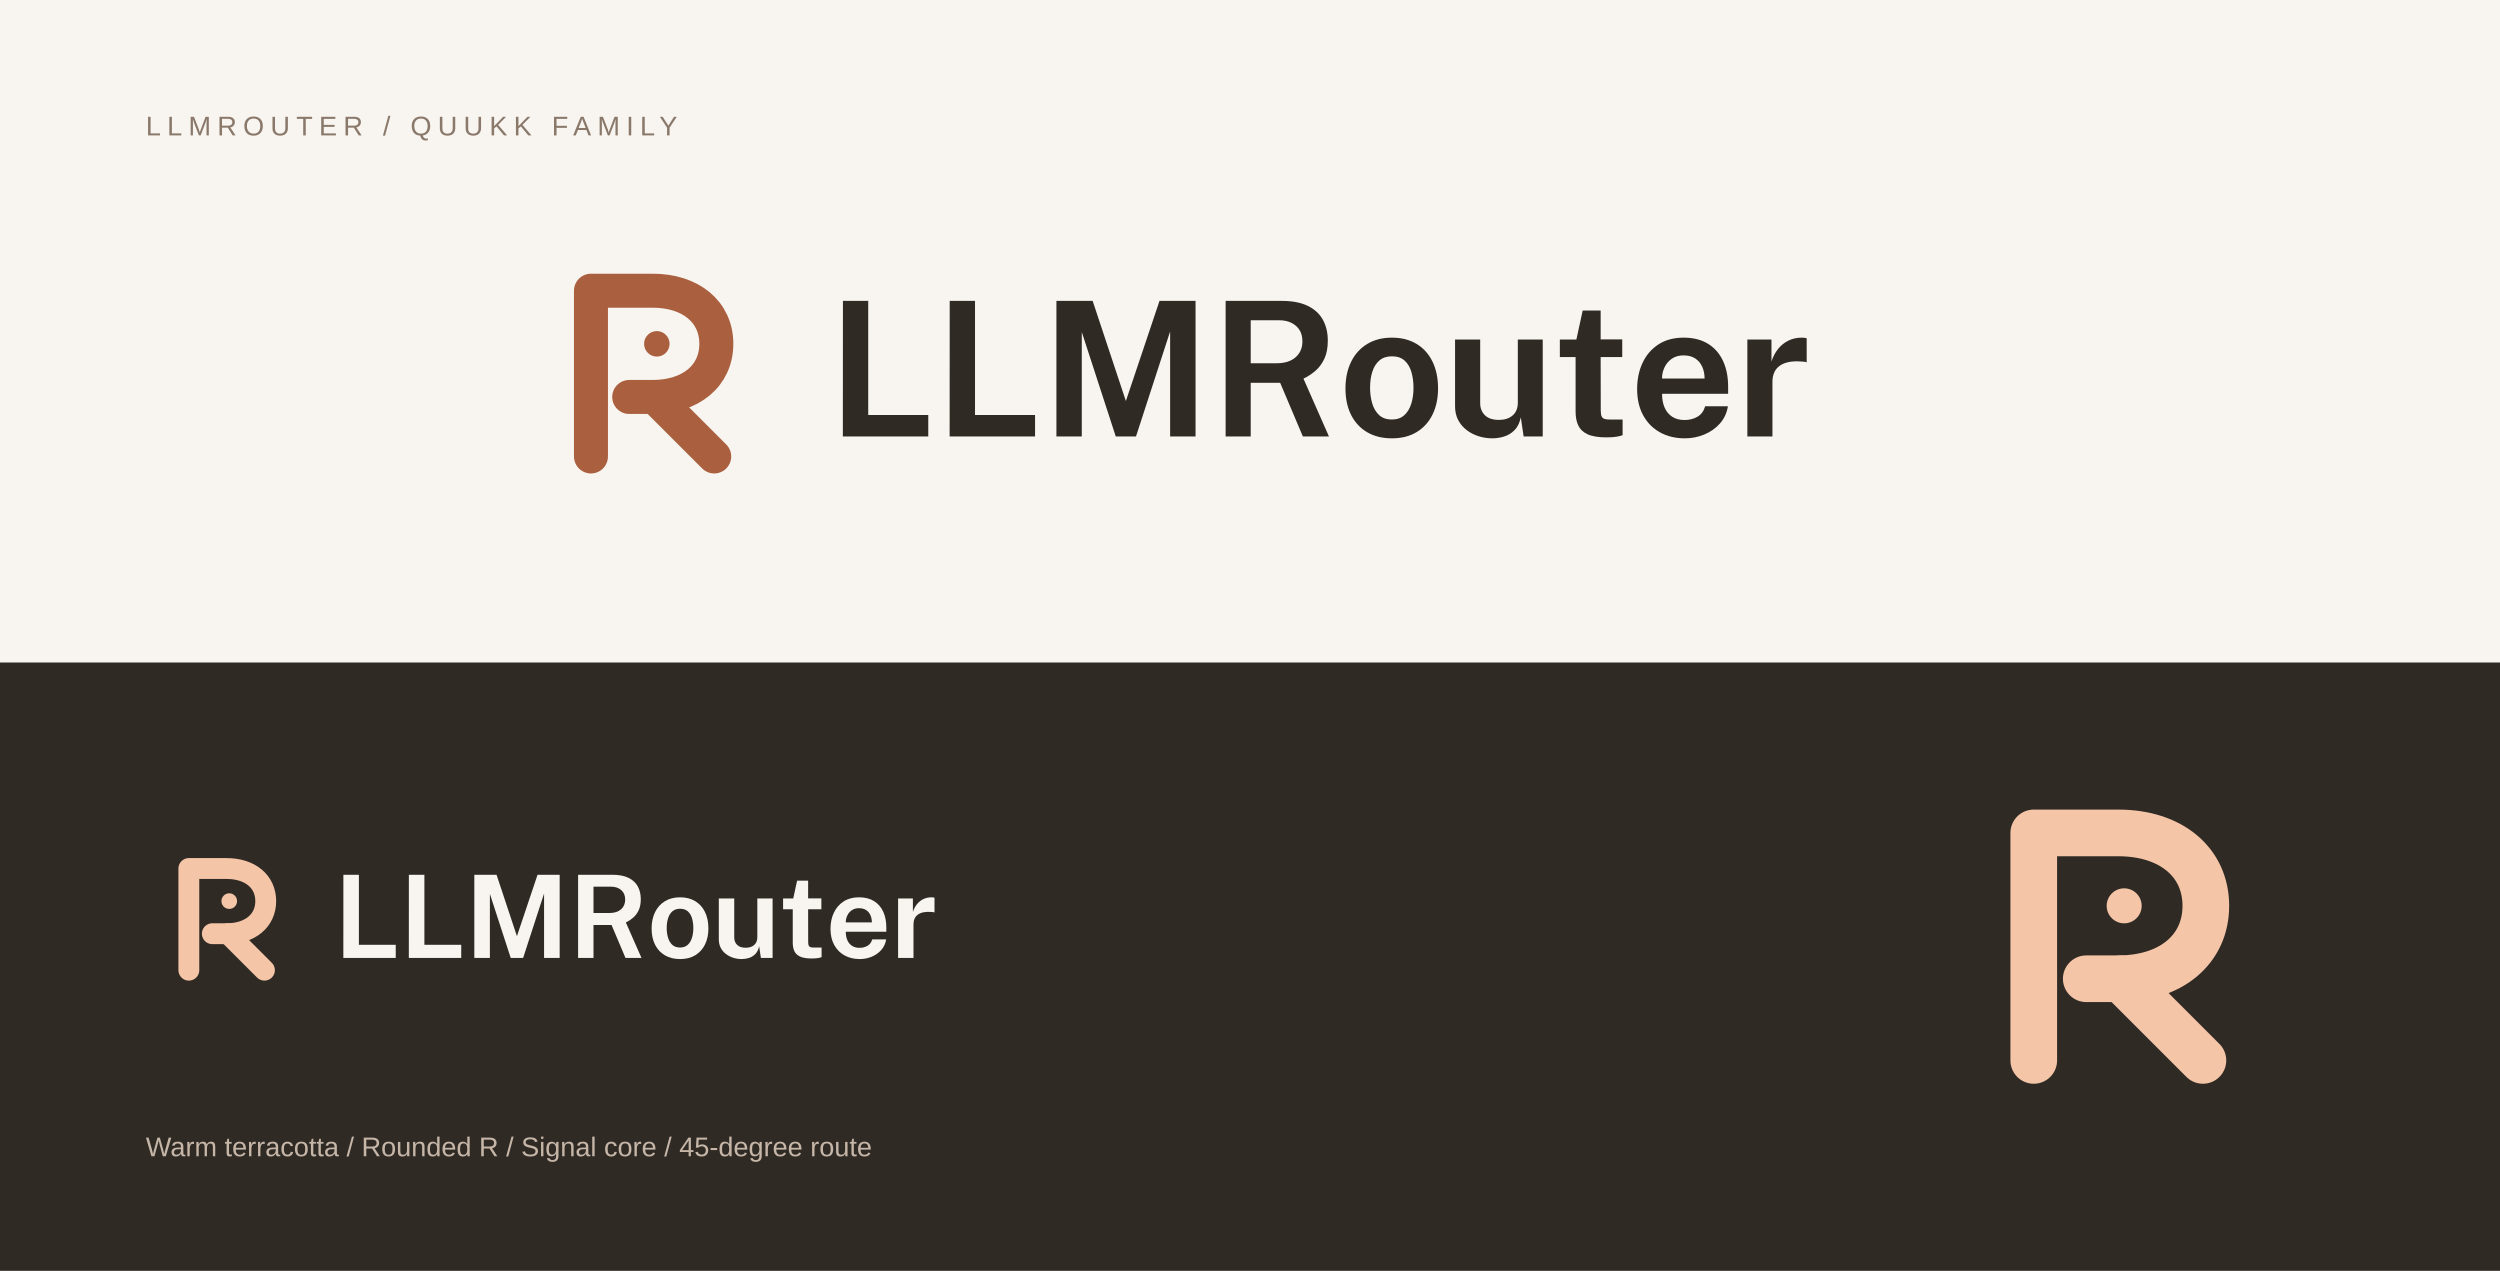
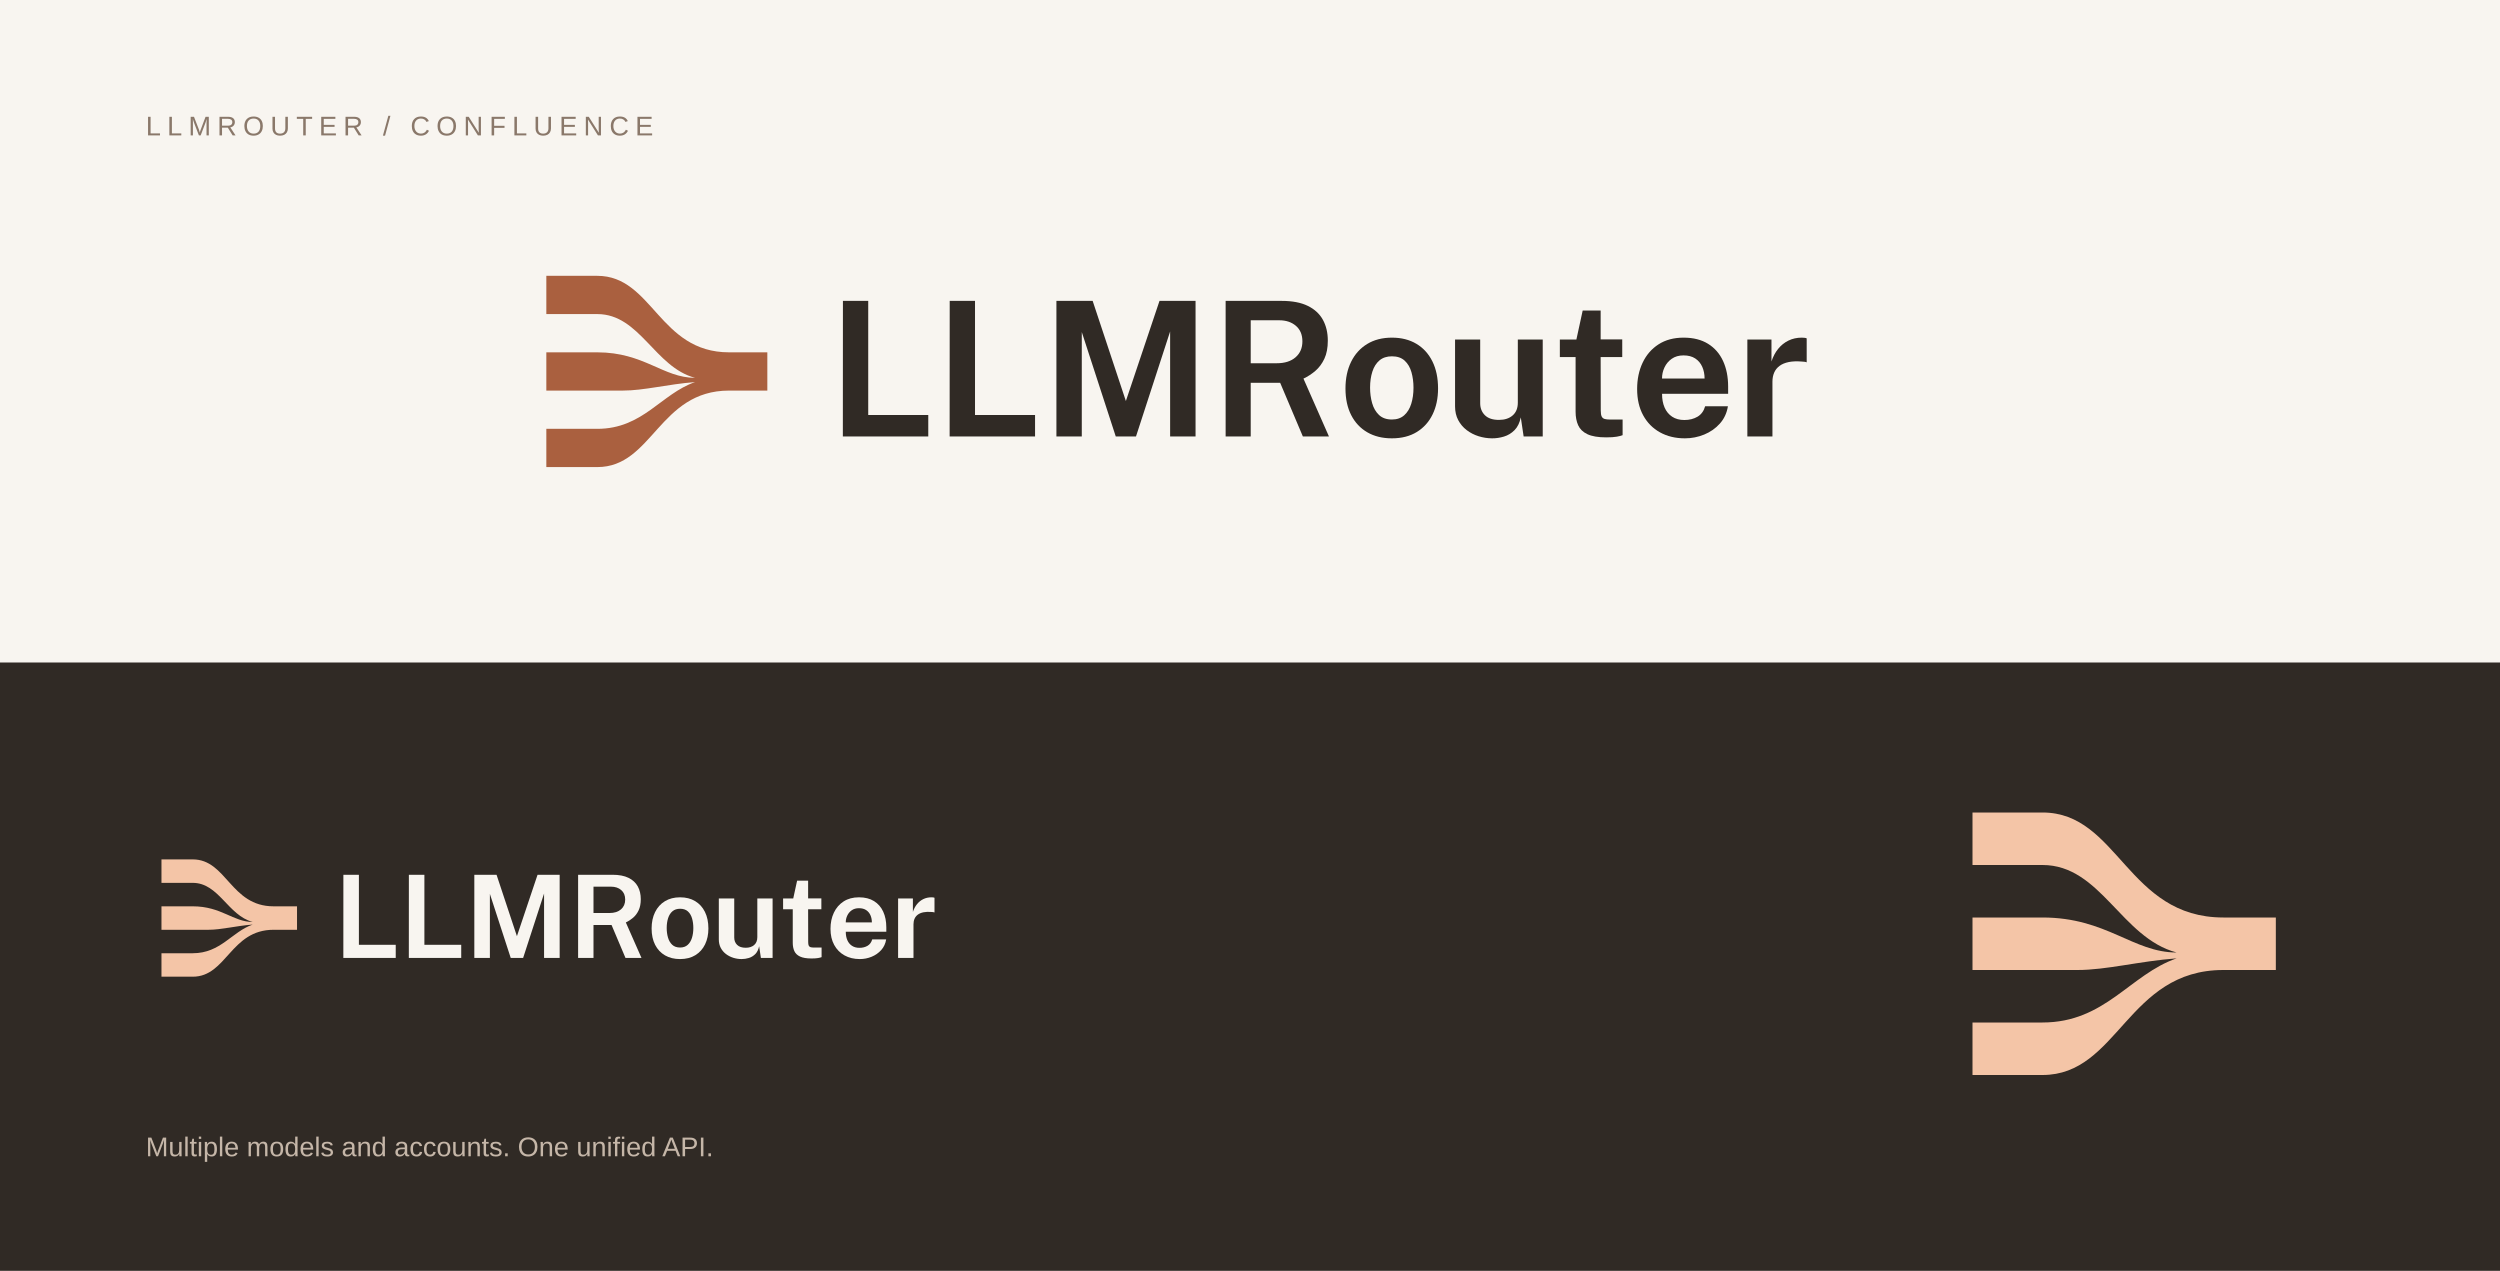
<svg xmlns="http://www.w3.org/2000/svg" viewBox="0 0 1200 610">
  <rect width="1200" height="610" fill="#F8F5F0" />
-   <text x="70" y="65" fill="#8A786A" font-family="Arial" font-size="13" letter-spacing="3">LLMROUTER / QUUKK FAMILY</text>
+   <text x="70" y="65" fill="#8A786A" font-family="Arial" font-size="13" letter-spacing="3">LLMROUTER / CONFLUENCE</text>
  <g transform="translate(250 112) scale(1.5)">
-     <g transform="scale(.34)" color="#AA603F">
-       <g fill="none" stroke="currentColor" stroke-width="32" stroke-linecap="round" stroke-linejoin="round">
-         <path d="M66 210V54H124C160 54 184 74 184 104S160 154 124 154H102" />
-         <path d="M126 154 182 210" />
-       </g>
-       <circle cx="128" cy="104" r="12" fill="currentColor" />
+     <g transform="scale(.34)">
+       <path fill="#AA603F" d="M24 40H72C124 40 130 112 196 112H232V148H196C130 148 124 220 72 220H24V184H72C115 184 132 151 164 140C138 142 116 148 96 148H24V112H72C116 112 134 136 164 136C126 126 112 76 72 76H24Z" />
    </g>
    <g transform="translate(98 65)">
      <g fill="#302A25" transform="scale(0.03 -0.03)">
        <path transform="translate(0 0)" d="M168.203 0 168.984 1446H438.844V228.594H1079.344V0Z" />
        <path transform="translate(1139 0)" d="M168.203 0 168.984 1446H438.844V228.594H1079.344V0Z" />
        <path transform="translate(2278 0)" d="M168.203 0V1446H554.797L909.109 378.062L1267.766 1446H1652.359V0H1381.109V1119.875L1017.078 0H801.141L438.844 1113.625V0Z" />
        <path transform="translate(4083 0)" d="M168.203 0V1446H767.172Q936.422 1446 1045.062 1392.594Q1153.703 1339.188 1205.898 1243.844Q1258.094 1148.5 1258.094 1022.188Q1258.094 907.281 1221.367 828.977Q1184.641 750.672 1125.523 699.859Q1066.406 649.047 998.234 617.031L1270.203 0H991.906L749.875 572.219H435.719V0ZM435.719 780.969H713.797Q841.141 780.969 914.078 844.461Q987.016 907.953 987.016 1014.281Q987.016 1120.531 917.977 1179.891Q848.938 1239.25 739.578 1239.25H435.719Z" />
        <path transform="translate(5450 0)" d="M573.844 -20Q424 -20 312.945 44.094Q201.891 108.188 140.711 227.297Q79.531 346.406 79.531 511.562Q79.531 674.172 139.609 796.281Q199.688 918.391 310.766 986.195Q421.844 1054 575.062 1054Q725.734 1054 836.008 988.188Q946.281 922.375 1006.656 800.742Q1067.031 679.109 1067.031 511.562Q1067.031 355.219 1008.977 235.523Q950.922 115.828 840.93 47.914Q730.938 -20 573.844 -20ZM575.062 180.75Q655.422 180.75 706.258 226.18Q757.094 271.609 781.07 348.625Q805.047 425.641 805.047 520.094Q805.047 608.516 783.414 684.984Q761.781 761.453 711.336 808.18Q660.891 854.906 575.062 854.906Q493.703 854.906 442.281 811.305Q390.859 767.703 366.383 691.82Q341.906 615.938 341.906 520.094Q341.906 432.672 364.039 355.07Q386.172 277.469 437.203 229.109Q488.234 180.75 575.062 180.75Z" />
        <path transform="translate(6581 0)" d="M511.859 -20Q438.312 -19.609 368.164 2.477Q298.016 24.562 241.359 67.734Q184.703 110.906 151.023 174.531Q117.344 238.156 117.344 321.625V1034H385.469V354.531Q385.469 276.328 435.852 226.492Q486.234 176.656 585.469 176.656Q677.281 176.656 732.07 224.539Q786.859 272.422 786.859 360.781V1034H1052.547V0H848.922L818.547 203.406Q799.938 115.641 751.43 66.922Q702.922 18.203 639.422 -1.094Q575.922 -20.391 511.859 -20Z" />
        <path transform="translate(7749 0)" d="M561.859 -9.75Q432.062 -9.75 361.141 24.109Q290.219 57.969 262.664 119.328Q235.109 180.688 235.109 263.688V846.562H67.109V1034H243.641L310.828 1343.5H502.406V1035.219H732.703V846.562H502.406L503.625 274.656Q503.625 232.516 513.688 212.508Q523.75 192.5 545.758 186.438Q567.766 180.375 603.516 180.375H736.609V13.656Q716.391 5.219 674.883 -2.266Q633.375 -9.75 561.859 -9.75Z" />
        <path transform="translate(8553 0)" d="M597.453 -20Q446.219 -20 331.141 43.938Q216.062 107.875 151.773 225.875Q87.484 343.875 87.484 505.562Q87.484 662.547 146.078 786.57Q204.672 910.594 315.531 982.297Q426.391 1054 583.016 1054Q738.344 1054 844.117 988.297Q949.891 922.594 1004.047 805.0Q1058.203 687.406 1058.203 532.062V455.344H353.469Q352.859 371.859 380.281 308.836Q407.703 245.812 461.148 210.625Q514.594 175.438 591.359 175.438Q671.703 175.438 731.586 210.672Q791.469 245.906 813.125 322.312H1055.953Q1038.391 213.172 969.25 136.508Q900.109 59.844 801.984 19.922Q703.859 -20 597.453 -20ZM353.031 617.875H807.016Q807.016 686.562 782.203 742.719Q757.391 798.875 707.594 831.766Q657.797 864.656 582.234 864.656Q508.25 864.656 457.086 828.836Q405.922 793.016 379.281 736.273Q352.641 679.531 353.031 617.875Z" />
        <path transform="translate(9685 0)" d="M131.25 0V1034H388.5V799.562Q413.672 877.484 459.734 934.484Q505.797 991.484 569.719 1022.742Q633.641 1054 711.281 1054Q727.656 1054 742.203 1052.242Q756.75 1050.484 764.172 1046.188V790.688Q754.141 795.203 739.141 796.766Q724.141 798.328 712.5 798.938Q631.625 805.641 572.547 793.617Q513.469 781.594 474.758 752.875Q436.047 724.156 417.406 681.359Q398.766 638.562 398.766 583.5V0Z" />
      </g>
    </g>
  </g>
  <rect y="318" width="1200" height="292" fill="#302A25" />
  <g transform="translate(70 400) scale(.92)">
-     <g transform="scale(.34)" color="#F4C5A7">
-       <g fill="none" stroke="currentColor" stroke-width="32" stroke-linecap="round" stroke-linejoin="round">
-         <path d="M66 210V54H124C160 54 184 74 184 104S160 154 124 154H102" />
-         <path d="M126 154 182 210" />
-       </g>
-       <circle cx="128" cy="104" r="12" fill="currentColor" />
+     <g transform="scale(.34)">
+       <path fill="#F4C5A7" d="M24 40H72C124 40 130 112 196 112H232V148H196C130 148 124 220 72 220H24V184H72C115 184 132 151 164 140C138 142 116 148 96 148H24V112H72C116 112 134 136 164 136C126 126 112 76 72 76H24Z" />
    </g>
    <g transform="translate(98 65)">
      <g fill="#F8F5F0" transform="scale(0.03 -0.03)">
        <path transform="translate(0 0)" d="M168.203 0 168.984 1446H438.844V228.594H1079.344V0Z" />
        <path transform="translate(1139 0)" d="M168.203 0 168.984 1446H438.844V228.594H1079.344V0Z" />
        <path transform="translate(2278 0)" d="M168.203 0V1446H554.797L909.109 378.062L1267.766 1446H1652.359V0H1381.109V1119.875L1017.078 0H801.141L438.844 1113.625V0Z" />
        <path transform="translate(4083 0)" d="M168.203 0V1446H767.172Q936.422 1446 1045.062 1392.594Q1153.703 1339.188 1205.898 1243.844Q1258.094 1148.5 1258.094 1022.188Q1258.094 907.281 1221.367 828.977Q1184.641 750.672 1125.523 699.859Q1066.406 649.047 998.234 617.031L1270.203 0H991.906L749.875 572.219H435.719V0ZM435.719 780.969H713.797Q841.141 780.969 914.078 844.461Q987.016 907.953 987.016 1014.281Q987.016 1120.531 917.977 1179.891Q848.938 1239.25 739.578 1239.25H435.719Z" />
        <path transform="translate(5450 0)" d="M573.844 -20Q424 -20 312.945 44.094Q201.891 108.188 140.711 227.297Q79.531 346.406 79.531 511.562Q79.531 674.172 139.609 796.281Q199.688 918.391 310.766 986.195Q421.844 1054 575.062 1054Q725.734 1054 836.008 988.188Q946.281 922.375 1006.656 800.742Q1067.031 679.109 1067.031 511.562Q1067.031 355.219 1008.977 235.523Q950.922 115.828 840.93 47.914Q730.938 -20 573.844 -20ZM575.062 180.75Q655.422 180.75 706.258 226.18Q757.094 271.609 781.07 348.625Q805.047 425.641 805.047 520.094Q805.047 608.516 783.414 684.984Q761.781 761.453 711.336 808.18Q660.891 854.906 575.062 854.906Q493.703 854.906 442.281 811.305Q390.859 767.703 366.383 691.82Q341.906 615.938 341.906 520.094Q341.906 432.672 364.039 355.07Q386.172 277.469 437.203 229.109Q488.234 180.75 575.062 180.75Z" />
        <path transform="translate(6581 0)" d="M511.859 -20Q438.312 -19.609 368.164 2.477Q298.016 24.562 241.359 67.734Q184.703 110.906 151.023 174.531Q117.344 238.156 117.344 321.625V1034H385.469V354.531Q385.469 276.328 435.852 226.492Q486.234 176.656 585.469 176.656Q677.281 176.656 732.07 224.539Q786.859 272.422 786.859 360.781V1034H1052.547V0H848.922L818.547 203.406Q799.938 115.641 751.43 66.922Q702.922 18.203 639.422 -1.094Q575.922 -20.391 511.859 -20Z" />
        <path transform="translate(7749 0)" d="M561.859 -9.75Q432.062 -9.75 361.141 24.109Q290.219 57.969 262.664 119.328Q235.109 180.688 235.109 263.688V846.562H67.109V1034H243.641L310.828 1343.5H502.406V1035.219H732.703V846.562H502.406L503.625 274.656Q503.625 232.516 513.688 212.508Q523.75 192.5 545.758 186.438Q567.766 180.375 603.516 180.375H736.609V13.656Q716.391 5.219 674.883 -2.266Q633.375 -9.75 561.859 -9.75Z" />
        <path transform="translate(8553 0)" d="M597.453 -20Q446.219 -20 331.141 43.938Q216.062 107.875 151.773 225.875Q87.484 343.875 87.484 505.562Q87.484 662.547 146.078 786.57Q204.672 910.594 315.531 982.297Q426.391 1054 583.016 1054Q738.344 1054 844.117 988.297Q949.891 922.594 1004.047 805.0Q1058.203 687.406 1058.203 532.062V455.344H353.469Q352.859 371.859 380.281 308.836Q407.703 245.812 461.148 210.625Q514.594 175.438 591.359 175.438Q671.703 175.438 731.586 210.672Q791.469 245.906 813.125 322.312H1055.953Q1038.391 213.172 969.25 136.508Q900.109 59.844 801.984 19.922Q703.859 -20 597.453 -20ZM353.031 617.875H807.016Q807.016 686.562 782.203 742.719Q757.391 798.875 707.594 831.766Q657.797 864.656 582.234 864.656Q508.25 864.656 457.086 828.836Q405.922 793.016 379.281 736.273Q352.641 679.531 353.031 617.875Z" />
        <path transform="translate(9685 0)" d="M131.25 0V1034H388.5V799.562Q413.672 877.484 459.734 934.484Q505.797 991.484 569.719 1022.742Q633.641 1054 711.281 1054Q727.656 1054 742.203 1052.242Q756.75 1050.484 764.172 1046.188V790.688Q754.141 795.203 739.141 796.766Q724.141 798.328 712.5 798.938Q631.625 805.641 572.547 793.617Q513.469 781.594 474.758 752.875Q436.047 724.156 417.406 681.359Q398.766 638.562 398.766 583.5V0Z" />
      </g>
    </g>
  </g>
-   <g transform="translate(930 362) scale(.7)" color="#F4C5A7">
-     <g color="#F4C5A7">
-       <g fill="none" stroke="currentColor" stroke-width="32" stroke-linecap="round" stroke-linejoin="round">
-         <path d="M66 210V54H124C160 54 184 74 184 104S160 154 124 154H102" />
-         <path d="M126 154 182 210" />
-       </g>
-       <circle cx="128" cy="104" r="12" fill="currentColor" />
-     </g>
+   <g transform="translate(930 362) scale(.7)">
+     <path fill="#F4C5A7" d="M24 40H72C124 40 130 112 196 112H232V148H196C130 148 124 220 72 220H24V184H72C115 184 132 151 164 140C138 142 116 148 96 148H24V112H72C116 112 134 136 164 136C126 126 112 76 72 76H24Z" />
  </g>
-   <text x="70" y="555" fill="#C5B6A8" font-family="Arial" font-size="13">Warm terracotta / Rounded R / Signal core / 45-degree route</text>
+   <text x="70" y="555" fill="#C5B6A8" font-family="Arial" font-size="13">Multiple models and accounts. One unified API.</text>
</svg>
